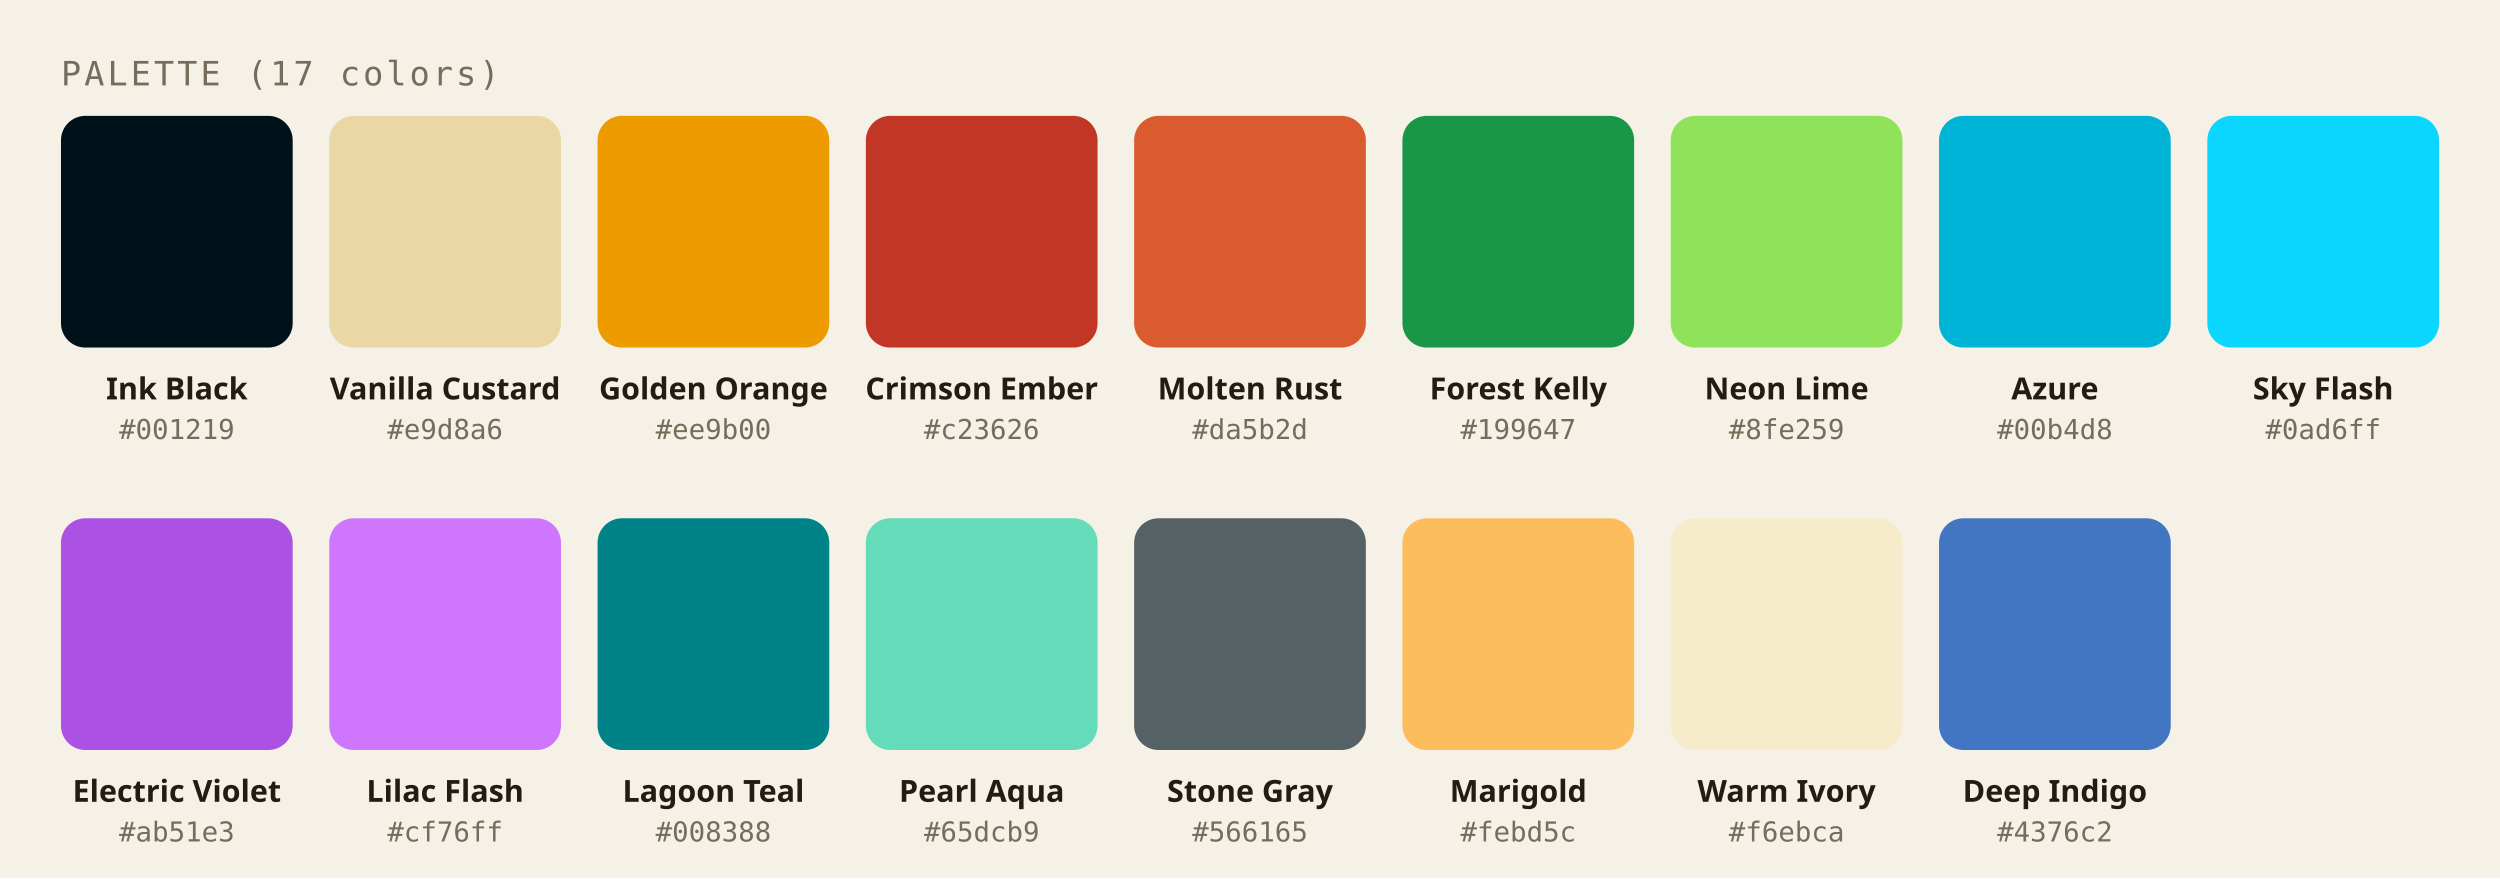
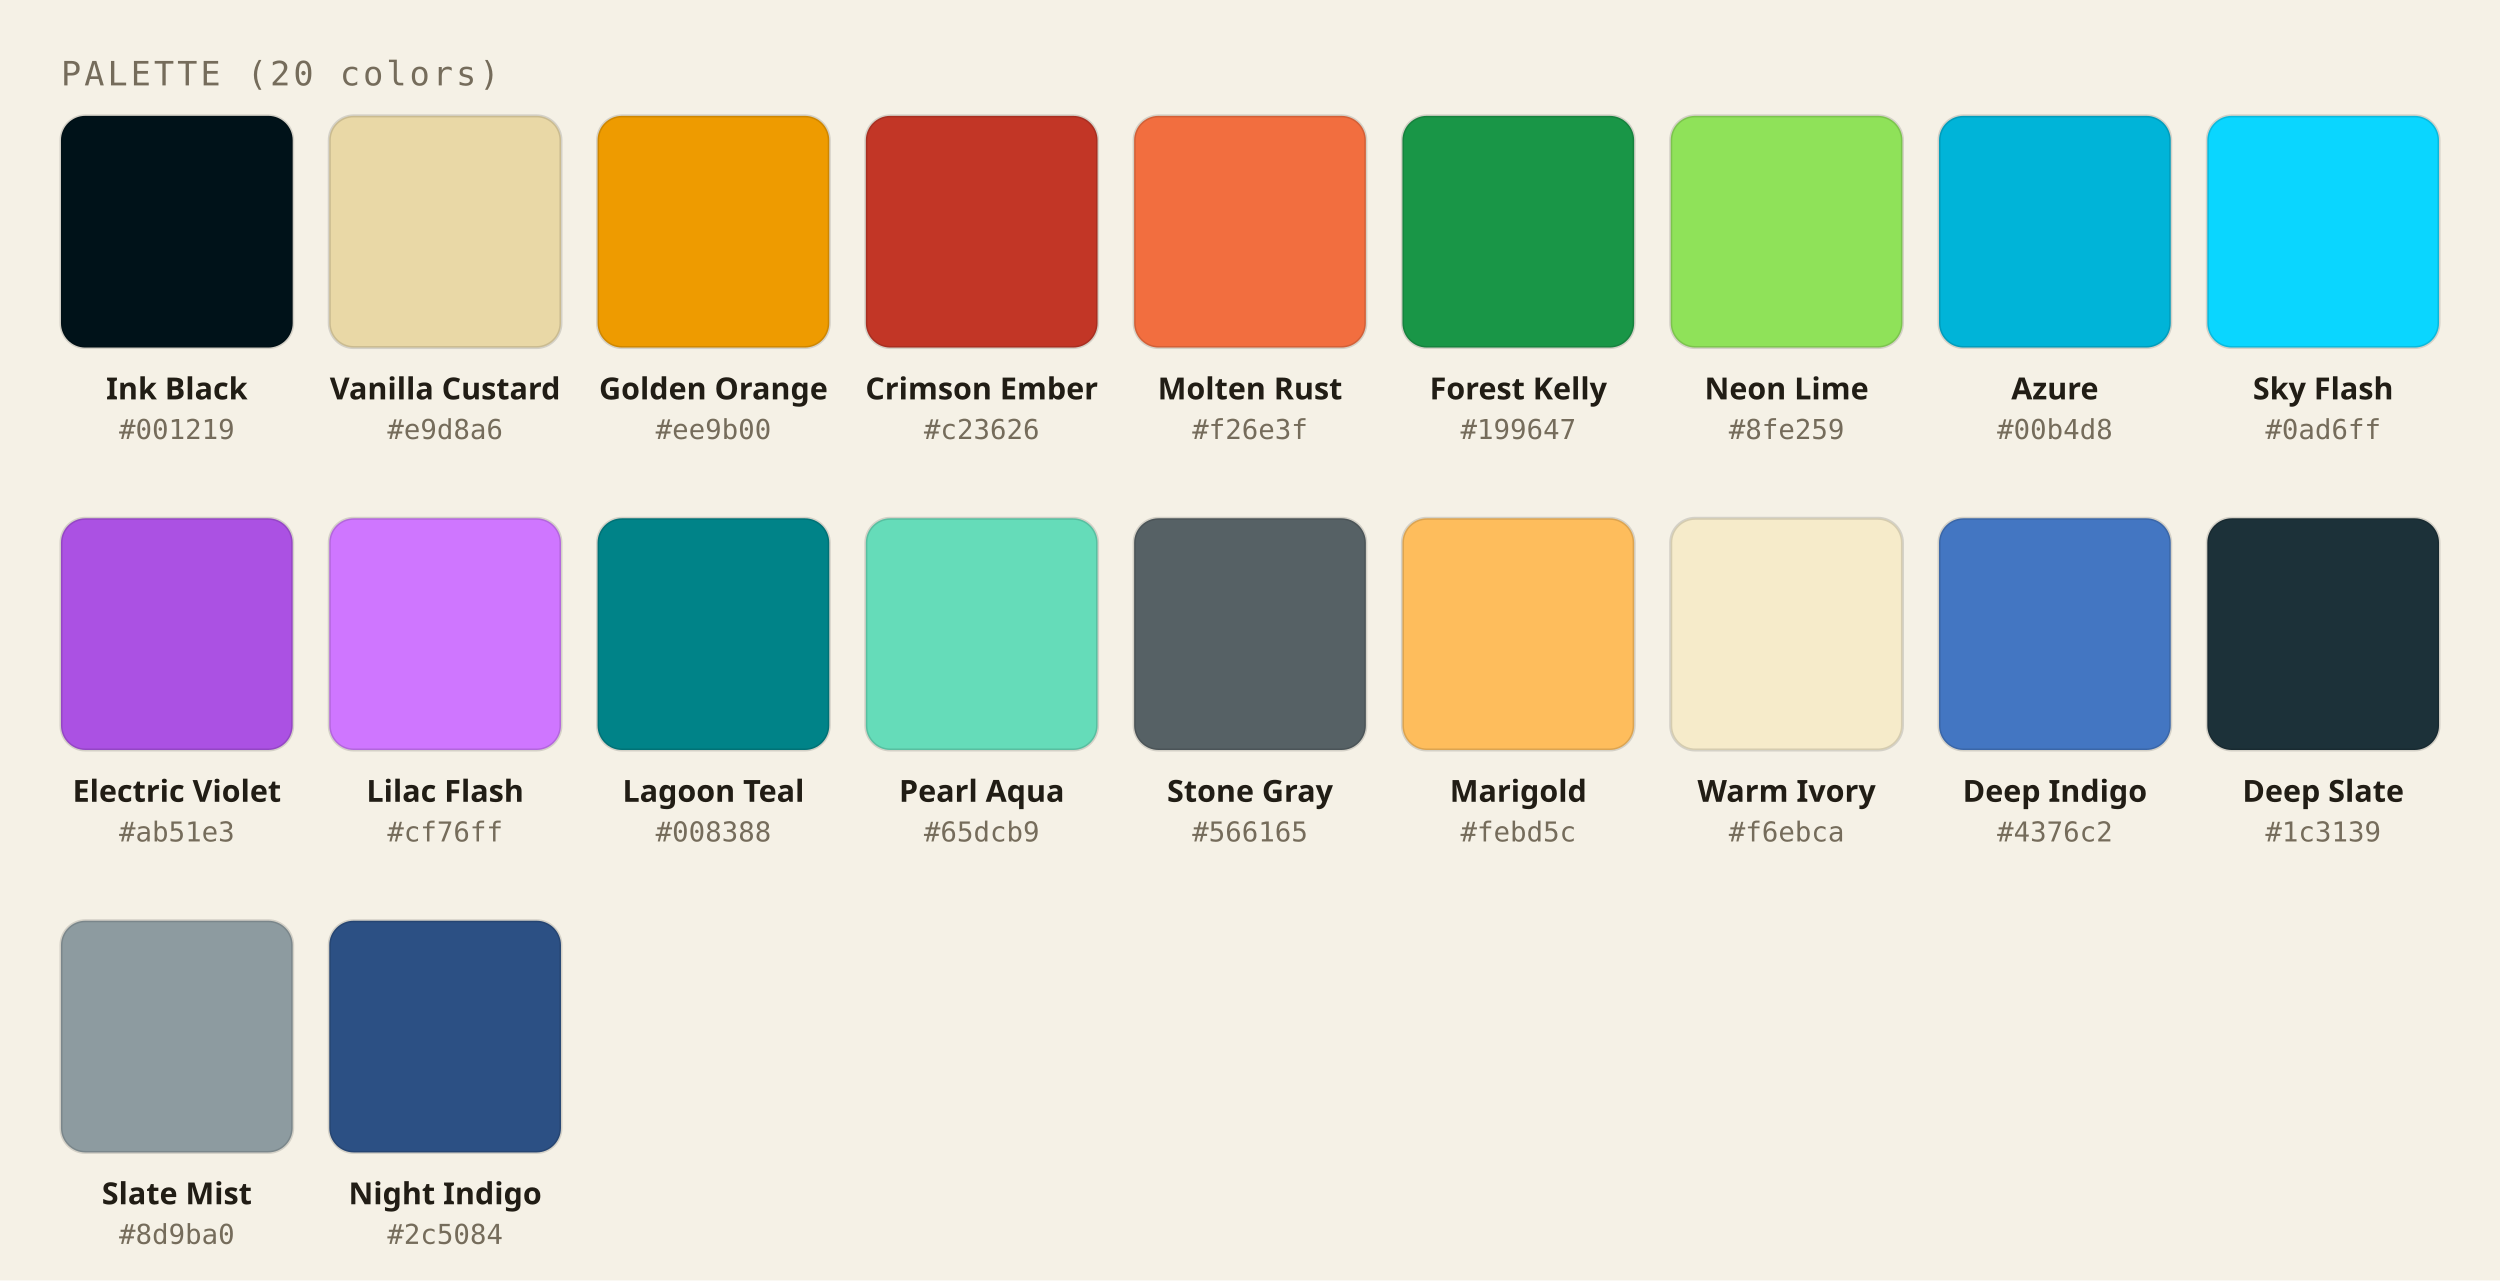
- <svg xmlns="http://www.w3.org/2000/svg" width="820" height="288" viewBox="0 0 820 288">
-   <rect width="820" height="288" fill="#f5f1e6" />
-   <text x="20" y="28" font-family="IBM Plex Mono, monospace" font-size="11" fill="#756c5b" letter-spacing="1">PALETTE (17 colors)</text>
-   <rect x="20" y="38" width="76" height="76" rx="8" fill="#001219" />
+ <svg xmlns="http://www.w3.org/2000/svg" width="820" height="420" viewBox="0 0 820 420">
+   <rect width="820" height="420" fill="#f5f1e6" />
+   <text x="20" y="28" font-family="IBM Plex Mono, monospace" font-size="11" fill="#756c5b" letter-spacing="1">PALETTE (20 colors)</text>
+   <rect x="20" y="38" width="76" height="76" rx="8" fill="#001219" stroke="#00000022" />
  <text x="58.0" y="131" font-family="IBM Plex Sans, sans-serif" font-size="10" font-weight="600" fill="#211d15" text-anchor="middle">Ink Black</text>
  <text x="58.0" y="144" font-family="IBM Plex Mono, monospace" font-size="9" fill="#756c5b" text-anchor="middle">#001219</text>
-   <rect x="108" y="38" width="76" height="76" rx="8" fill="#e9d8a6" />
+   <rect x="108" y="38" width="76" height="76" rx="8" fill="#e9d8a6" stroke="#00000022" />
  <text x="146.0" y="131" font-family="IBM Plex Sans, sans-serif" font-size="10" font-weight="600" fill="#211d15" text-anchor="middle">Vanilla Custard</text>
  <text x="146.0" y="144" font-family="IBM Plex Mono, monospace" font-size="9" fill="#756c5b" text-anchor="middle">#e9d8a6</text>
-   <rect x="196" y="38" width="76" height="76" rx="8" fill="#ee9b00" />
+   <rect x="196" y="38" width="76" height="76" rx="8" fill="#ee9b00" stroke="#00000022" />
  <text x="234.0" y="131" font-family="IBM Plex Sans, sans-serif" font-size="10" font-weight="600" fill="#211d15" text-anchor="middle">Golden Orange</text>
  <text x="234.0" y="144" font-family="IBM Plex Mono, monospace" font-size="9" fill="#756c5b" text-anchor="middle">#ee9b00</text>
-   <rect x="284" y="38" width="76" height="76" rx="8" fill="#c23626" />
+   <rect x="284" y="38" width="76" height="76" rx="8" fill="#c23626" stroke="#00000022" />
  <text x="322.0" y="131" font-family="IBM Plex Sans, sans-serif" font-size="10" font-weight="600" fill="#211d15" text-anchor="middle">Crimson Ember</text>
  <text x="322.0" y="144" font-family="IBM Plex Mono, monospace" font-size="9" fill="#756c5b" text-anchor="middle">#c23626</text>
-   <rect x="372" y="38" width="76" height="76" rx="8" fill="#da5b2d" />
+   <rect x="372" y="38" width="76" height="76" rx="8" fill="#f26e3f" stroke="#00000022" />
  <text x="410.0" y="131" font-family="IBM Plex Sans, sans-serif" font-size="10" font-weight="600" fill="#211d15" text-anchor="middle">Molten Rust</text>
-   <text x="410.0" y="144" font-family="IBM Plex Mono, monospace" font-size="9" fill="#756c5b" text-anchor="middle">#da5b2d</text>
-   <rect x="460" y="38" width="76" height="76" rx="8" fill="#199647" />
+   <text x="410.0" y="144" font-family="IBM Plex Mono, monospace" font-size="9" fill="#756c5b" text-anchor="middle">#f26e3f</text>
+   <rect x="460" y="38" width="76" height="76" rx="8" fill="#199647" stroke="#00000022" />
  <text x="498.0" y="131" font-family="IBM Plex Sans, sans-serif" font-size="10" font-weight="600" fill="#211d15" text-anchor="middle">Forest Kelly</text>
  <text x="498.0" y="144" font-family="IBM Plex Mono, monospace" font-size="9" fill="#756c5b" text-anchor="middle">#199647</text>
-   <rect x="548" y="38" width="76" height="76" rx="8" fill="#8fe259" />
+   <rect x="548" y="38" width="76" height="76" rx="8" fill="#8fe259" stroke="#00000022" />
  <text x="586.0" y="131" font-family="IBM Plex Sans, sans-serif" font-size="10" font-weight="600" fill="#211d15" text-anchor="middle">Neon Lime</text>
  <text x="586.0" y="144" font-family="IBM Plex Mono, monospace" font-size="9" fill="#756c5b" text-anchor="middle">#8fe259</text>
-   <rect x="636" y="38" width="76" height="76" rx="8" fill="#00b4d8" />
+   <rect x="636" y="38" width="76" height="76" rx="8" fill="#00b4d8" stroke="#00000022" />
  <text x="674.0" y="131" font-family="IBM Plex Sans, sans-serif" font-size="10" font-weight="600" fill="#211d15" text-anchor="middle">Azure</text>
  <text x="674.0" y="144" font-family="IBM Plex Mono, monospace" font-size="9" fill="#756c5b" text-anchor="middle">#00b4d8</text>
-   <rect x="724" y="38" width="76" height="76" rx="8" fill="#0ad6ff" />
+   <rect x="724" y="38" width="76" height="76" rx="8" fill="#0ad6ff" stroke="#00000022" />
  <text x="762.0" y="131" font-family="IBM Plex Sans, sans-serif" font-size="10" font-weight="600" fill="#211d15" text-anchor="middle">Sky Flash</text>
  <text x="762.0" y="144" font-family="IBM Plex Mono, monospace" font-size="9" fill="#756c5b" text-anchor="middle">#0ad6ff</text>
-   <rect x="20" y="170" width="76" height="76" rx="8" fill="#ab51e3" />
+   <rect x="20" y="170" width="76" height="76" rx="8" fill="#ab51e3" stroke="#00000022" />
  <text x="58.0" y="263" font-family="IBM Plex Sans, sans-serif" font-size="10" font-weight="600" fill="#211d15" text-anchor="middle">Electric Violet</text>
  <text x="58.0" y="276" font-family="IBM Plex Mono, monospace" font-size="9" fill="#756c5b" text-anchor="middle">#ab51e3</text>
-   <rect x="108" y="170" width="76" height="76" rx="8" fill="#cf76ff" />
+   <rect x="108" y="170" width="76" height="76" rx="8" fill="#cf76ff" stroke="#00000022" />
  <text x="146.0" y="263" font-family="IBM Plex Sans, sans-serif" font-size="10" font-weight="600" fill="#211d15" text-anchor="middle">Lilac Flash</text>
  <text x="146.0" y="276" font-family="IBM Plex Mono, monospace" font-size="9" fill="#756c5b" text-anchor="middle">#cf76ff</text>
-   <rect x="196" y="170" width="76" height="76" rx="8" fill="#008388" />
+   <rect x="196" y="170" width="76" height="76" rx="8" fill="#008388" stroke="#00000022" />
  <text x="234.0" y="263" font-family="IBM Plex Sans, sans-serif" font-size="10" font-weight="600" fill="#211d15" text-anchor="middle">Lagoon Teal</text>
  <text x="234.0" y="276" font-family="IBM Plex Mono, monospace" font-size="9" fill="#756c5b" text-anchor="middle">#008388</text>
-   <rect x="284" y="170" width="76" height="76" rx="8" fill="#65dcb9" />
+   <rect x="284" y="170" width="76" height="76" rx="8" fill="#65dcb9" stroke="#00000022" />
  <text x="322.0" y="263" font-family="IBM Plex Sans, sans-serif" font-size="10" font-weight="600" fill="#211d15" text-anchor="middle">Pearl Aqua</text>
  <text x="322.0" y="276" font-family="IBM Plex Mono, monospace" font-size="9" fill="#756c5b" text-anchor="middle">#65dcb9</text>
-   <rect x="372" y="170" width="76" height="76" rx="8" fill="#566165" />
+   <rect x="372" y="170" width="76" height="76" rx="8" fill="#566165" stroke="#00000022" />
  <text x="410.0" y="263" font-family="IBM Plex Sans, sans-serif" font-size="10" font-weight="600" fill="#211d15" text-anchor="middle">Stone Gray</text>
  <text x="410.0" y="276" font-family="IBM Plex Mono, monospace" font-size="9" fill="#756c5b" text-anchor="middle">#566165</text>
-   <rect x="460" y="170" width="76" height="76" rx="8" fill="#febd5c" />
+   <rect x="460" y="170" width="76" height="76" rx="8" fill="#febd5c" stroke="#00000022" />
  <text x="498.0" y="263" font-family="IBM Plex Sans, sans-serif" font-size="10" font-weight="600" fill="#211d15" text-anchor="middle">Marigold</text>
  <text x="498.0" y="276" font-family="IBM Plex Mono, monospace" font-size="9" fill="#756c5b" text-anchor="middle">#febd5c</text>
-   <rect x="548" y="170" width="76" height="76" rx="8" fill="#f6ebca" />
+   <rect x="548" y="170" width="76" height="76" rx="8" fill="#f6ebca" stroke="#00000022" />
  <text x="586.0" y="263" font-family="IBM Plex Sans, sans-serif" font-size="10" font-weight="600" fill="#211d15" text-anchor="middle">Warm Ivory</text>
  <text x="586.0" y="276" font-family="IBM Plex Mono, monospace" font-size="9" fill="#756c5b" text-anchor="middle">#f6ebca</text>
-   <rect x="636" y="170" width="76" height="76" rx="8" fill="#4376c2" />
+   <rect x="636" y="170" width="76" height="76" rx="8" fill="#4376c2" stroke="#00000022" />
  <text x="674.0" y="263" font-family="IBM Plex Sans, sans-serif" font-size="10" font-weight="600" fill="#211d15" text-anchor="middle">Deep Indigo</text>
  <text x="674.0" y="276" font-family="IBM Plex Mono, monospace" font-size="9" fill="#756c5b" text-anchor="middle">#4376c2</text>
+   <rect x="724" y="170" width="76" height="76" rx="8" fill="#1c3139" stroke="#00000022" />
+   <text x="762.0" y="263" font-family="IBM Plex Sans, sans-serif" font-size="10" font-weight="600" fill="#211d15" text-anchor="middle">Deep Slate</text>
+   <text x="762.0" y="276" font-family="IBM Plex Mono, monospace" font-size="9" fill="#756c5b" text-anchor="middle">#1c3139</text>
+   <rect x="20" y="302" width="76" height="76" rx="8" fill="#8d9ba0" stroke="#00000022" />
+   <text x="58.0" y="395" font-family="IBM Plex Sans, sans-serif" font-size="10" font-weight="600" fill="#211d15" text-anchor="middle">Slate Mist</text>
+   <text x="58.0" y="408" font-family="IBM Plex Mono, monospace" font-size="9" fill="#756c5b" text-anchor="middle">#8d9ba0</text>
+   <rect x="108" y="302" width="76" height="76" rx="8" fill="#2c5084" stroke="#00000022" />
+   <text x="146.0" y="395" font-family="IBM Plex Sans, sans-serif" font-size="10" font-weight="600" fill="#211d15" text-anchor="middle">Night Indigo</text>
+   <text x="146.0" y="408" font-family="IBM Plex Mono, monospace" font-size="9" fill="#756c5b" text-anchor="middle">#2c5084</text>
</svg>
